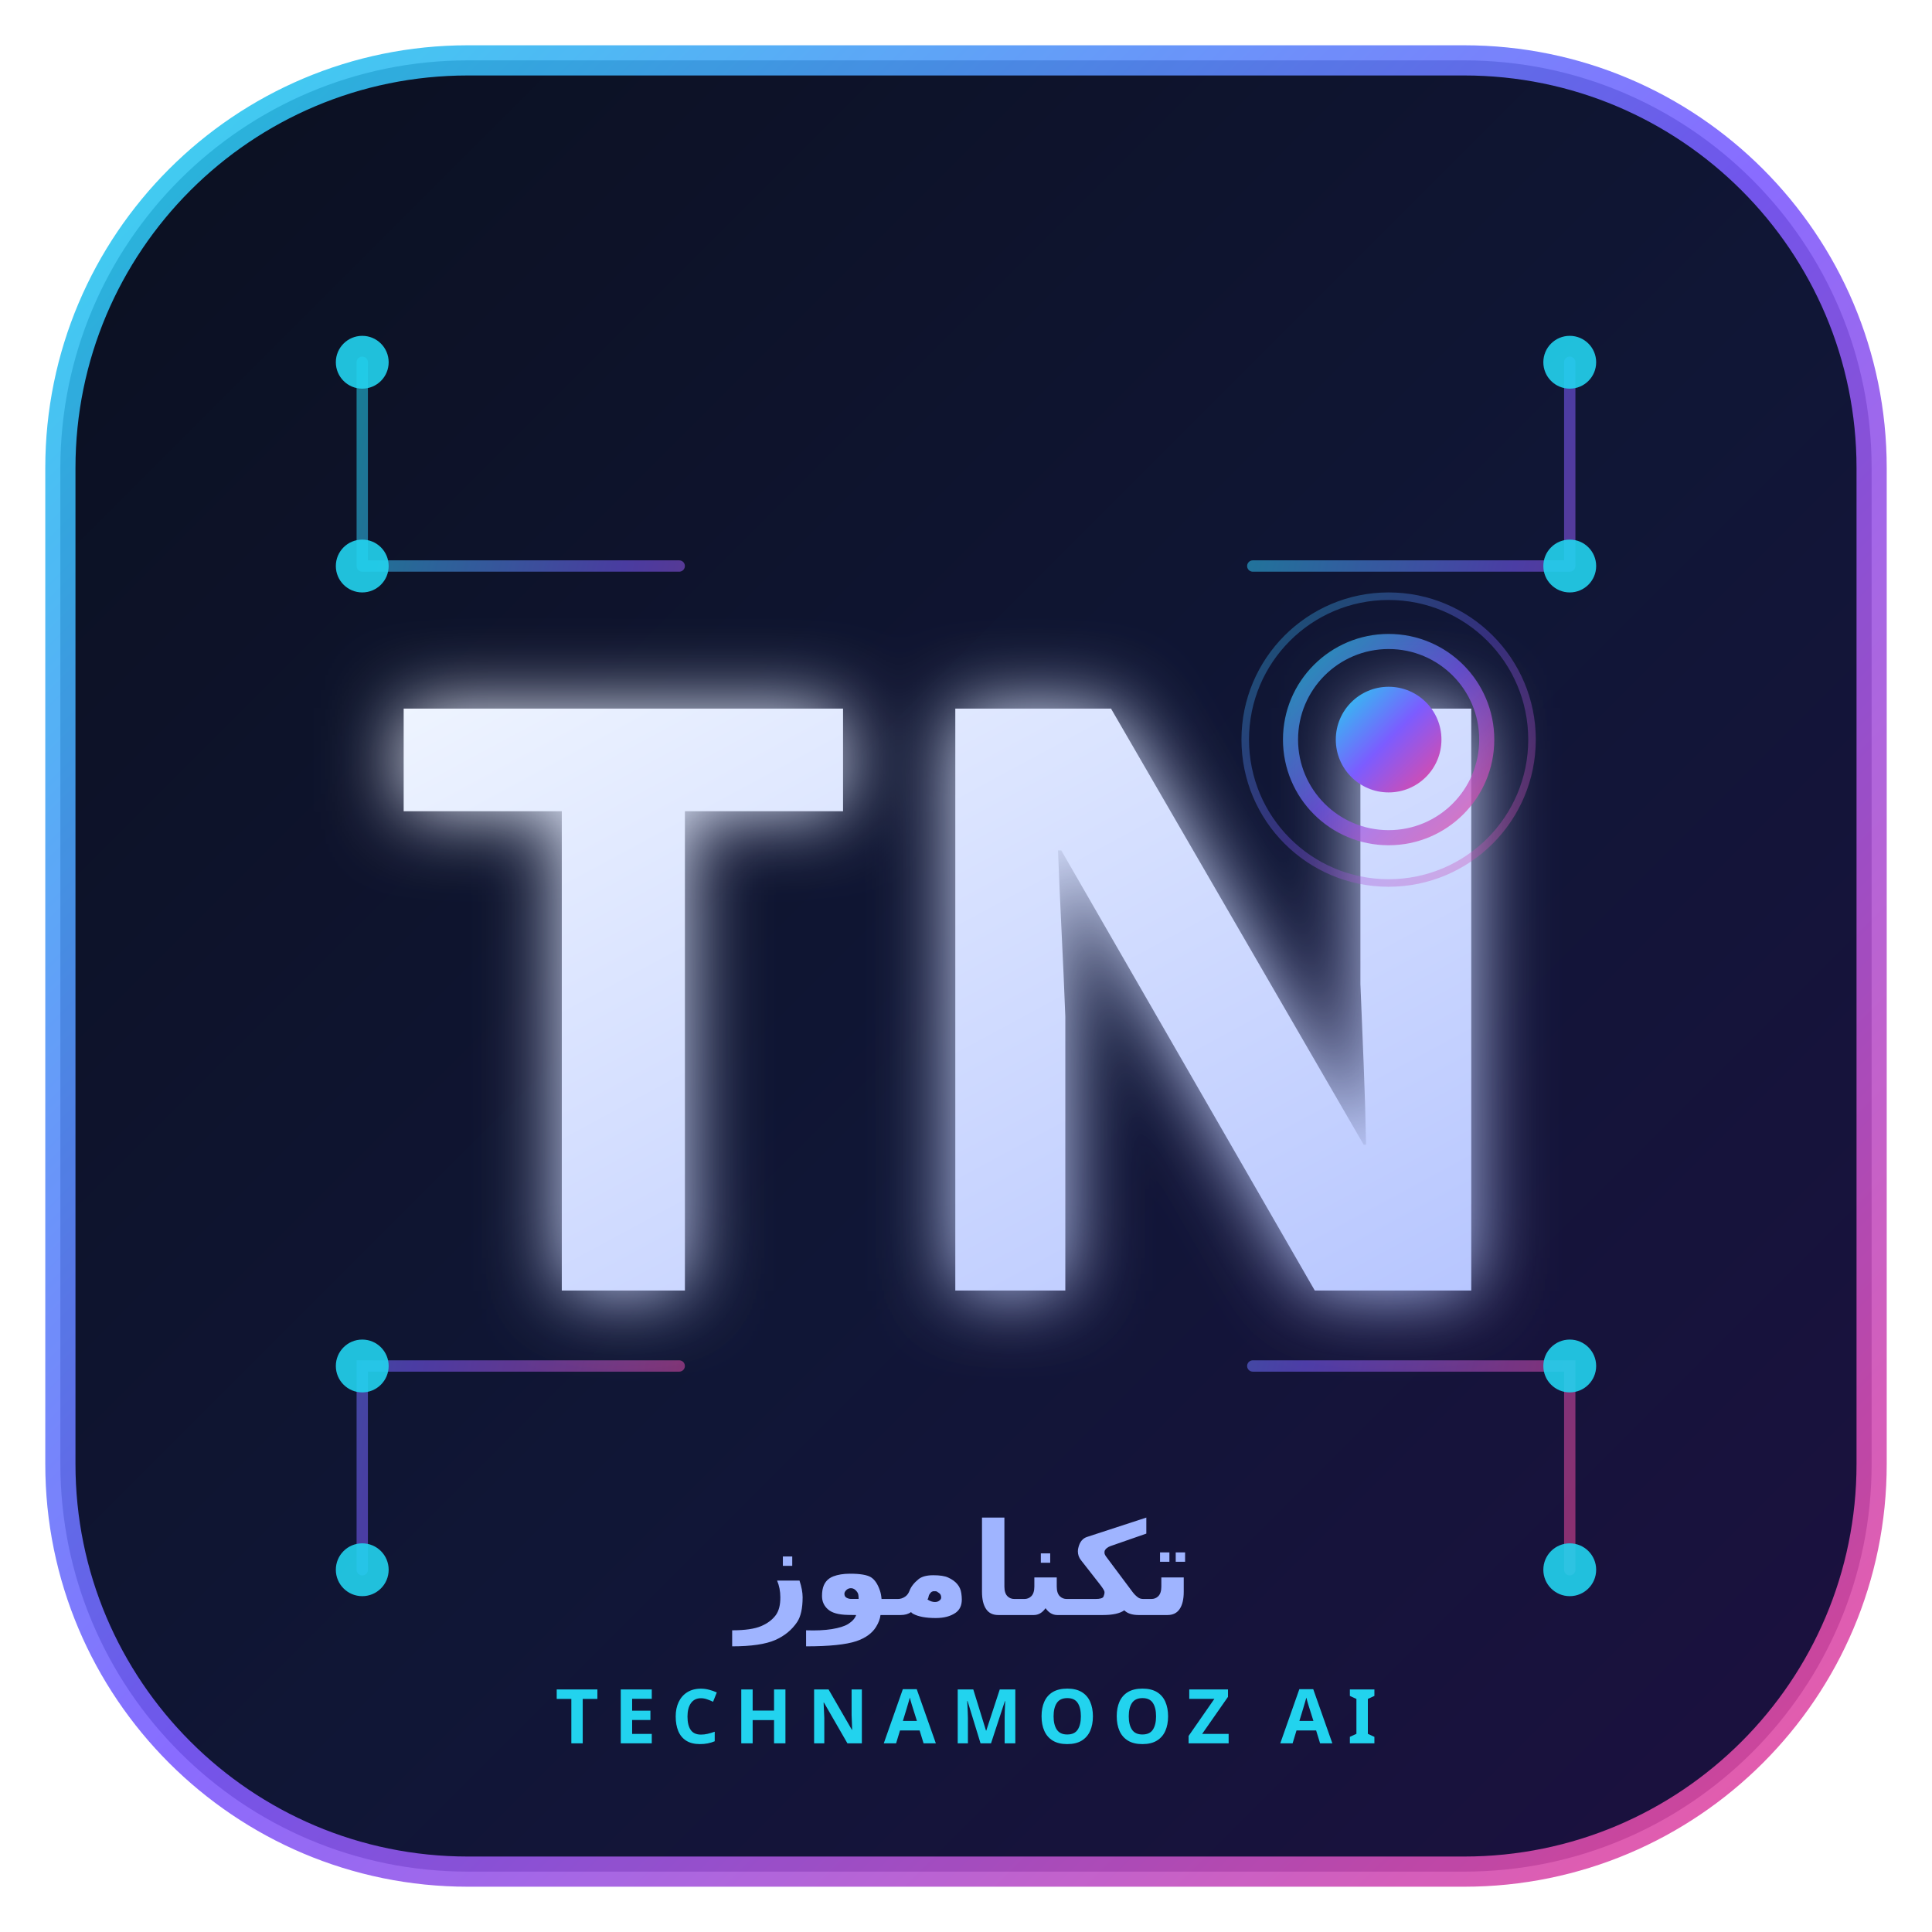
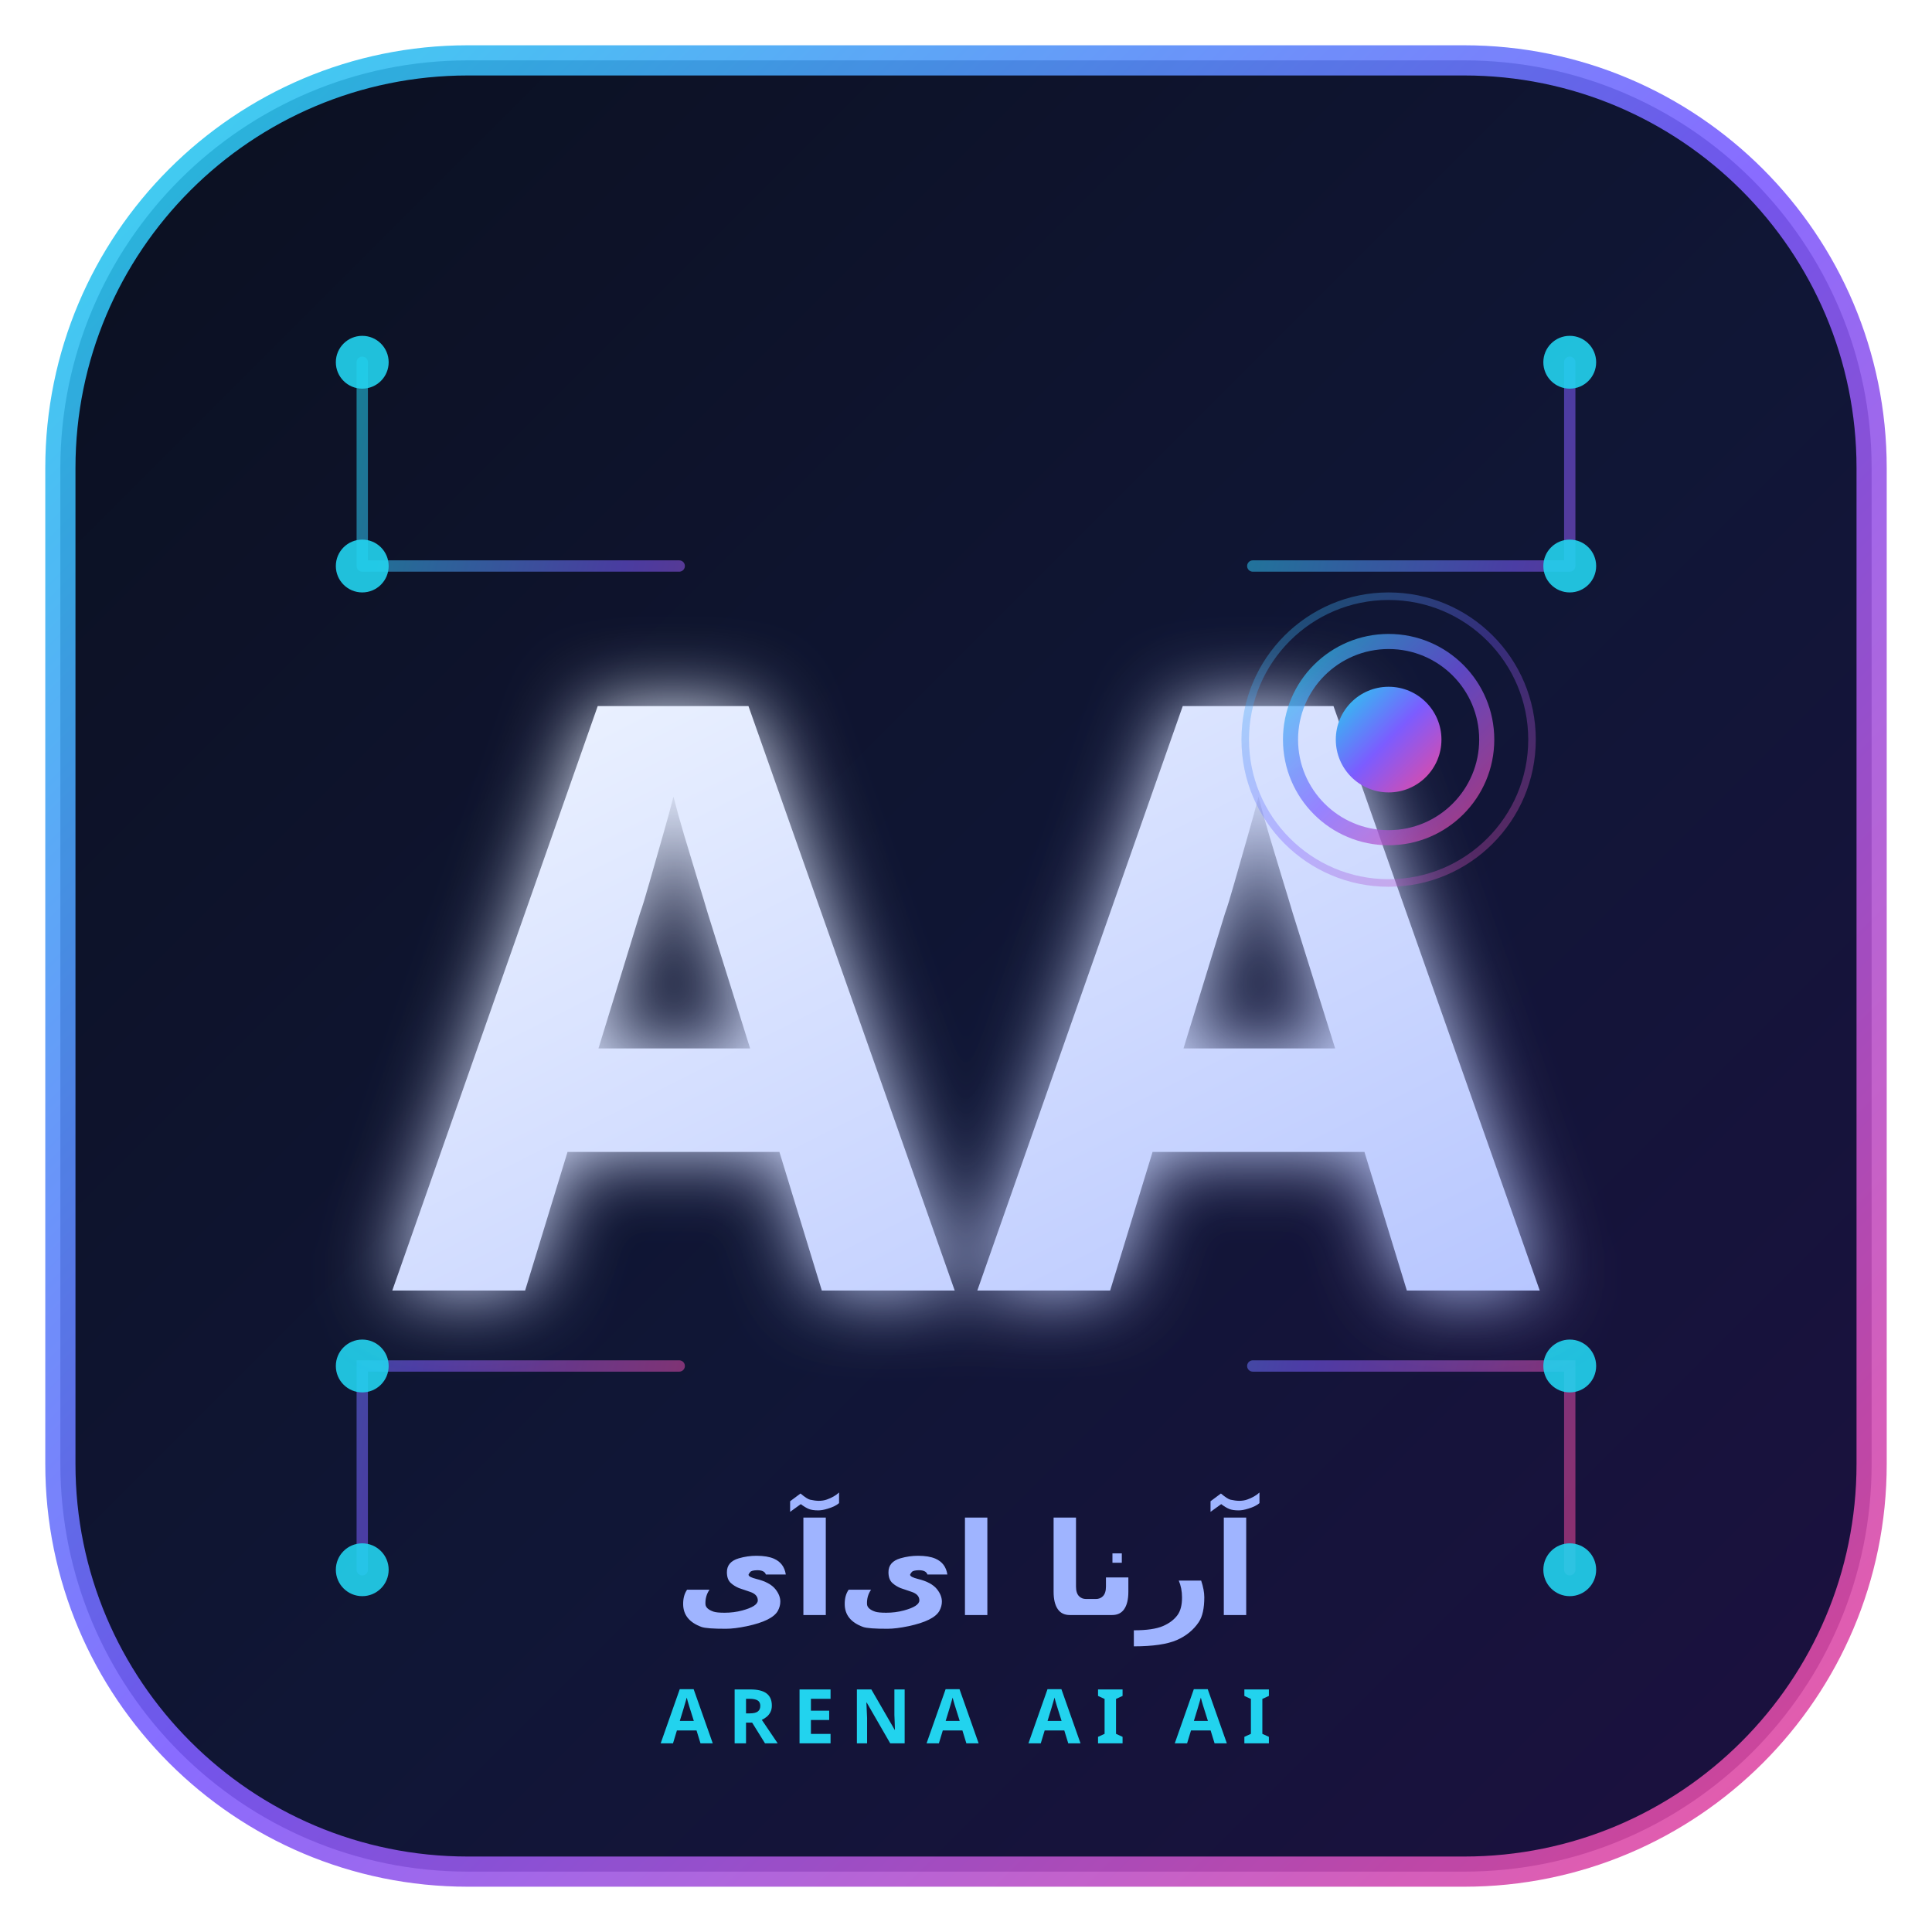
- <svg xmlns="http://www.w3.org/2000/svg" viewBox="0 0 512 512" width="512" height="512" role="img" aria-label="Technamooz AI — تکناموز">
+ <svg xmlns="http://www.w3.org/2000/svg" viewBox="0 0 512 512" width="512" height="512" role="img" aria-label="ArenaAi AI — آرنا ای‌آی">
  <defs>
-     <linearGradient id="tmBg" x1="0" y1="0" x2="1" y2="1">
+     <linearGradient id="aaBg" x1="0" y1="0" x2="1" y2="1">
      <stop offset="0" stop-color="#0b1020" />
      <stop offset="0.55" stop-color="#101636" />
      <stop offset="1" stop-color="#1c1040" />
    </linearGradient>
-     <linearGradient id="tmAcc" x1="0" y1="0" x2="1" y2="1">
+     <linearGradient id="aaAcc" x1="0" y1="0" x2="1" y2="1">
      <stop offset="0" stop-color="#22d3ee" />
      <stop offset="0.5" stop-color="#7c5cff" />
      <stop offset="1" stop-color="#ec4899" />
    </linearGradient>
-     <linearGradient id="tmTn" x1="0" y1="0" x2="1" y2="1">
+     <linearGradient id="aaMark" x1="0" y1="0" x2="1" y2="1">
      <stop offset="0" stop-color="#eef4ff" />
      <stop offset="1" stop-color="#b7c6ff" />
    </linearGradient>
-     <filter id="tmGlow" x="-30%" y="-30%" width="160%" height="160%">
+     <filter id="aaGlow" x="-30%" y="-30%" width="160%" height="160%">
      <feGaussianBlur stdDeviation="10" result="b" />
      <feMerge>
        <feMergeNode in="b" />
        <feMergeNode in="SourceGraphic" />
      </feMerge>
    </filter>
  </defs>
-   <rect x="16" y="16" width="480" height="480" rx="108" fill="url(#tmBg)" />
-   <rect x="16" y="16" width="480" height="480" rx="108" fill="none" stroke="url(#tmAcc)" stroke-width="8" opacity="0.9" />
-   <g stroke="url(#tmAcc)" stroke-width="3" fill="none" opacity="0.55" stroke-linecap="round">
+   <rect x="16" y="16" width="480" height="480" rx="108" fill="url(#aaBg)" />
+   <rect x="16" y="16" width="480" height="480" rx="108" fill="none" stroke="url(#aaAcc)" stroke-width="8" opacity="0.9" />
+   <g stroke="url(#aaAcc)" stroke-width="3" fill="none" opacity="0.55" stroke-linecap="round">
    <path d="M96 150 h84 M96 150 v-54 M180 362 h-84 v54" />
    <path d="M416 150 h-84 M416 150 v-54 M332 362 h84 v54" />
  </g>
  <g fill="#22d3ee" opacity="0.9">
    <circle cx="96" cy="150" r="7" />
    <circle cx="96" cy="96" r="7" />
    <circle cx="416" cy="150" r="7" />
    <circle cx="416" cy="96" r="7" />
    <circle cx="96" cy="362" r="7" />
    <circle cx="96" cy="416" r="7" />
    <circle cx="416" cy="362" r="7" />
    <circle cx="416" cy="416" r="7" />
  </g>
-   <g filter="url(#tmGlow)">
+   <g filter="url(#aaGlow)">
    <path d="M128 190 h256 l-30 52h-88v178h-96 l2-78h-40l-2-74h40z" fill="none" opacity="0" />
-     <text x="256" y="342" font-family="'Segoe UI', Tahoma, sans-serif" font-size="216" font-weight="800" text-anchor="middle" fill="url(#tmTn)" letter-spacing="6">TN</text>
+     <text x="256" y="342" font-family="'Segoe UI', Tahoma, sans-serif" font-size="216" font-weight="800" text-anchor="middle" fill="url(#aaMark)" letter-spacing="6">AA</text>
  </g>
  <g>
-     <circle cx="368" cy="196" r="14" fill="url(#tmAcc)" />
-     <circle cx="368" cy="196" r="26" fill="none" stroke="url(#tmAcc)" stroke-width="4" opacity="0.7" />
-     <circle cx="368" cy="196" r="38" fill="none" stroke="url(#tmAcc)" stroke-width="2" opacity="0.35" />
+     <circle cx="368" cy="196" r="14" fill="url(#aaAcc)" />
+     <circle cx="368" cy="196" r="26" fill="none" stroke="url(#aaAcc)" stroke-width="4" opacity="0.7" />
+     <circle cx="368" cy="196" r="38" fill="none" stroke="url(#aaAcc)" stroke-width="2" opacity="0.35" />
  </g>
-   <text x="256" y="428" text-anchor="middle" font-family="Tahoma, 'Segoe UI', sans-serif" font-size="34" font-weight="700" fill="#9fb4ff">تکناموز</text>
-   <text x="256" y="462" text-anchor="middle" font-family="Tahoma, 'Segoe UI', sans-serif" font-size="20" font-weight="600" fill="#22d3ee" letter-spacing="4">TECHNAMOOZ AI</text>
+   <text x="256" y="428" text-anchor="middle" font-family="Tahoma, 'Segoe UI', sans-serif" font-size="34" font-weight="700" fill="#9fb4ff">آرنا ای‌آی</text>
+   <text x="256" y="462" text-anchor="middle" font-family="Tahoma, 'Segoe UI', sans-serif" font-size="20" font-weight="600" fill="#22d3ee" letter-spacing="4">ARENA AI AI</text>
</svg>
